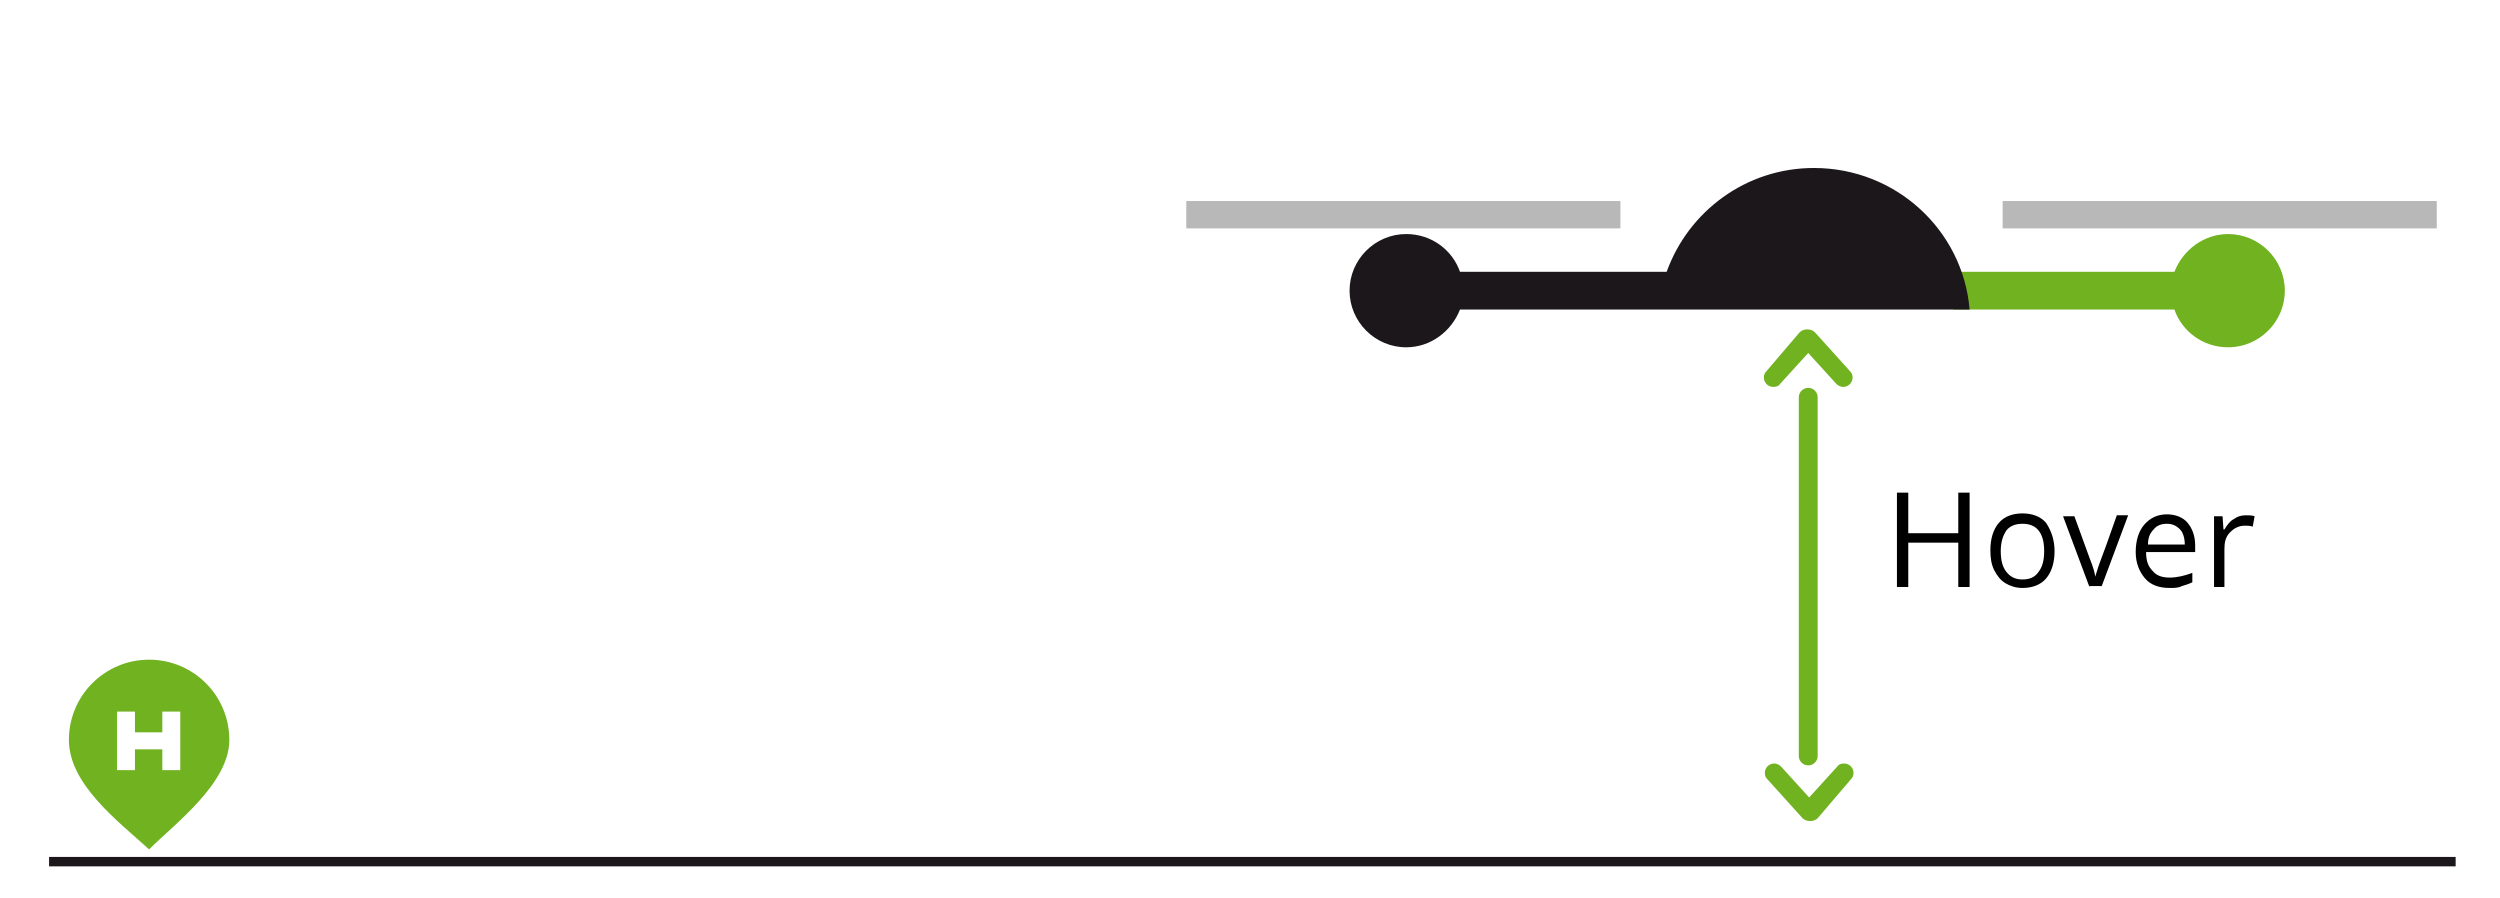
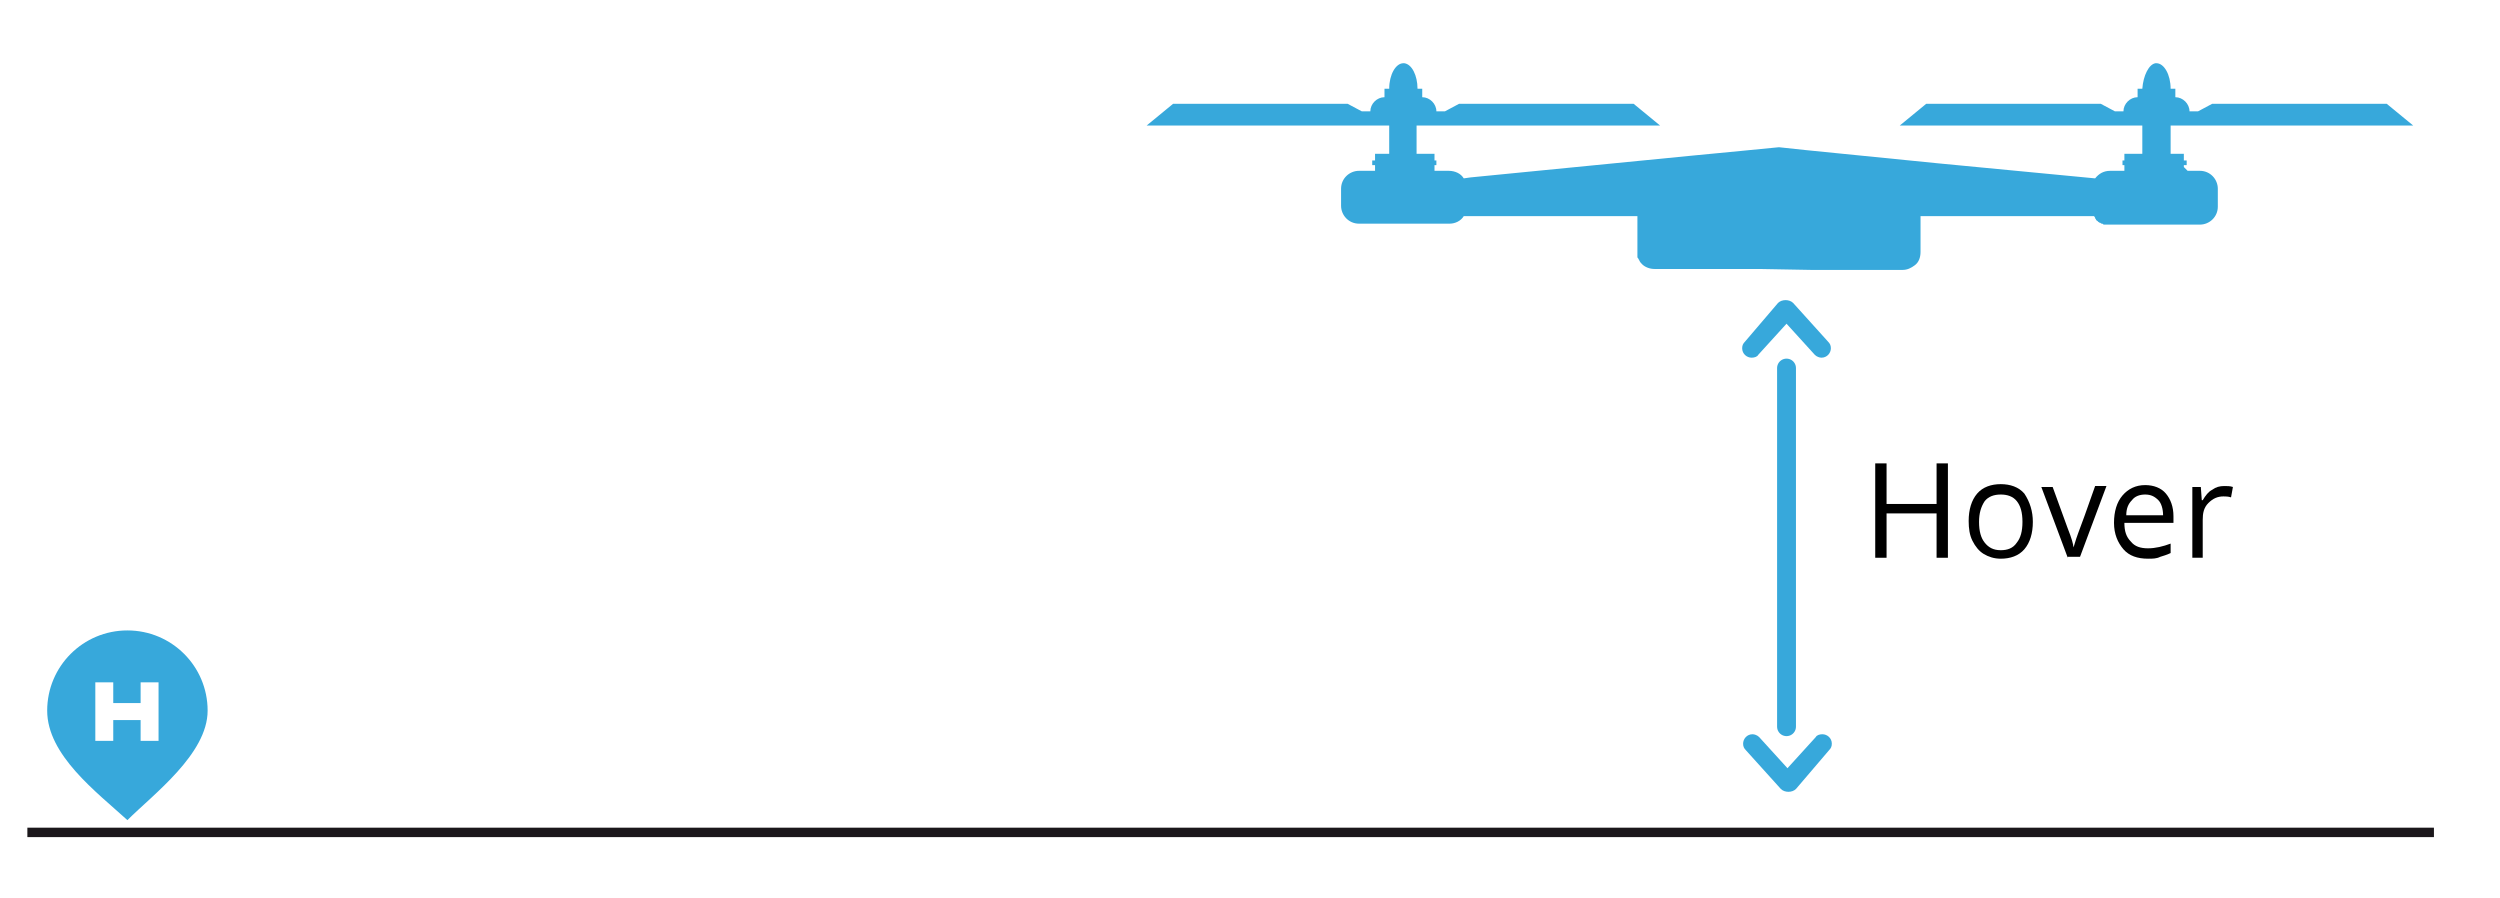
- <svg xmlns="http://www.w3.org/2000/svg" version="1.1" id="Ebene_1" x="0px" y="0px" viewBox="-173 349.9 264.9 95.1" style="enable-background:new -173 349.9 264.9 95.1;" xml:space="preserve">
+ <svg xmlns="http://www.w3.org/2000/svg" version="1.1" id="Ebene_1" x="0px" y="0px" viewBox="-1117 53.9 264.9 95.1" style="enable-background:new -1117 53.9 264.9 95.1;" xml:space="preserve">
  <style type="text/css">
- 	.st0{fill:#71B221;}
- 	.st1{fill:#1B171B;}
- 	.st2{fill:#B8B8B9;}
- 	.st3{fill:none;}
- 	.st4{enable-background:new    ;}
- 	.st5{fill:none;stroke:#71B221;stroke-width:2;stroke-linecap:round;stroke-miterlimit:10;}
- 	.st6{fill:none;stroke:#1B171B;stroke-miterlimit:10;}
+ 	.st0{fill:none;}
+ 	.st1{enable-background:new    ;}
+ 	.st2{fill:#37A8DB;}
+ 	.st3{fill:none;stroke:#37A8DB;stroke-width:2;stroke-linecap:round;stroke-miterlimit:10;}
+ 	.st4{fill:none;stroke:#1B171B;stroke-miterlimit:10;}
</style>
  <g>
    <g>
-       <g>
-         <g>
-           <path class="st0" d="M63.1,374.7c-2.6,0-4.8,1.7-5.7,4H34v4h23.4c0.8,2.3,3,4,5.7,4c3.3,0,6-2.7,6-6      C69.1,377.4,66.4,374.7,63.1,374.7z" />
-           <path class="st1" d="M19.2,367.7c-7.2,0-13.3,4.6-15.6,11h-21.9c-0.8-2.3-3-4-5.7-4c-3.3,0-6,2.7-6,6c0,3.3,2.7,6,6,6      c2.6,0,4.8-1.7,5.7-4h21h31.8h1.2C35,374.3,27.9,367.7,19.2,367.7z" />
-         </g>
-         <rect x="-47.3" y="371.2" class="st2" width="46" height="2.9" />
-         <rect x="39.2" y="371.2" class="st2" width="46" height="2.9" />
-       </g>
-       <rect x="26.7" y="401.5" class="st3" width="67.5" height="13.5" />
-       <g class="st4">
-         <path d="M35.7,412.1h-1.2v-4.7h-5.3v4.7h-1.2v-10h1.2v4.3h5.3v-4.3h1.2V412.1z" />
-         <path d="M44.7,408.3c0,1.2-0.3,2.2-0.9,2.9c-0.6,0.7-1.5,1-2.5,1c-0.7,0-1.3-0.2-1.8-0.5s-0.9-0.8-1.2-1.4     c-0.3-0.6-0.4-1.3-0.4-2.1c0-1.2,0.3-2.2,0.9-2.9c0.6-0.7,1.5-1,2.5-1c1,0,1.9,0.3,2.5,1C44.4,406.2,44.7,407.2,44.7,408.3z      M39,408.3c0,1,0.2,1.7,0.6,2.2c0.4,0.5,0.9,0.8,1.7,0.8c0.7,0,1.3-0.2,1.7-0.8c0.4-0.5,0.6-1.2,0.6-2.2c0-1-0.2-1.7-0.6-2.2     c-0.4-0.5-1-0.7-1.7-0.7c-0.7,0-1.3,0.2-1.7,0.7C39.2,406.7,39,407.4,39,408.3z" />
-         <path d="M48.4,412.1l-2.8-7.5h1.2l1.6,4.4c0.4,1,0.6,1.7,0.6,2H49c0.1-0.2,0.2-0.7,0.5-1.5c0.3-0.8,0.9-2.4,1.8-5h1.2l-2.8,7.5     H48.4z" />
-         <path d="M56.9,412.2c-1.1,0-2-0.3-2.6-1c-0.6-0.7-1-1.6-1-2.8c0-1.2,0.3-2.2,0.9-2.9s1.4-1.1,2.4-1.1c0.9,0,1.7,0.3,2.2,0.9     c0.5,0.6,0.8,1.4,0.8,2.4v0.7h-5.2c0,0.9,0.2,1.5,0.7,2c0.4,0.5,1,0.7,1.8,0.7c0.8,0,1.6-0.2,2.4-0.5v1c-0.4,0.2-0.8,0.3-1.1,0.4     C57.8,412.2,57.4,412.2,56.9,412.2z M56.6,405.4c-0.6,0-1.1,0.2-1.4,0.6c-0.4,0.4-0.6,0.9-0.6,1.6h3.9c0-0.7-0.2-1.3-0.5-1.6     C57.6,405.6,57.2,405.4,56.6,405.4z" />
-         <path d="M65,404.5c0.3,0,0.6,0,0.9,0.1l-0.2,1.1c-0.3-0.1-0.6-0.1-0.8-0.1c-0.6,0-1.1,0.2-1.6,0.7s-0.6,1.1-0.6,1.8v4h-1.1v-7.5     h0.9l0.1,1.4h0.1c0.3-0.5,0.6-0.9,1-1.1C64.1,404.6,64.5,404.5,65,404.5z" />
+       <rect x="-919.6" y="102.4" class="st0" width="67.5" height="13.5" />
+       <g class="st1">
+         <path d="M-910.6,113h-1.2v-4.7h-5.3v4.7h-1.2v-10h1.2v4.3h5.3V103h1.2V113z" />
+         <path d="M-901.6,109.2c0,1.2-0.3,2.2-0.9,2.9c-0.6,0.7-1.5,1-2.5,1c-0.7,0-1.3-0.2-1.8-0.5s-0.9-0.8-1.2-1.4s-0.4-1.3-0.4-2.1     c0-1.2,0.3-2.2,0.9-2.9c0.6-0.7,1.5-1,2.5-1s1.9,0.3,2.5,1C-901.9,107.1-901.6,108.1-901.6,109.2z M-907.3,109.2     c0,1,0.2,1.7,0.6,2.2c0.4,0.5,0.9,0.8,1.7,0.8c0.7,0,1.3-0.2,1.7-0.8c0.4-0.5,0.6-1.2,0.6-2.2s-0.2-1.7-0.6-2.2     c-0.4-0.5-1-0.7-1.7-0.7s-1.3,0.2-1.7,0.7C-907.1,107.6-907.3,108.3-907.3,109.2z" />
+         <path d="M-897.9,113l-2.8-7.5h1.2l1.6,4.4c0.4,1,0.6,1.7,0.6,2l0,0c0.1-0.2,0.2-0.7,0.5-1.5s0.9-2.4,1.8-5h1.2l-2.8,7.5h-1.3V113     z" />
+         <path d="M-889.4,113.1c-1.1,0-2-0.3-2.6-1s-1-1.6-1-2.8c0-1.2,0.3-2.2,0.9-2.9c0.6-0.7,1.4-1.1,2.4-1.1c0.9,0,1.7,0.3,2.2,0.9     s0.8,1.4,0.8,2.4v0.7h-5.2c0,0.9,0.2,1.5,0.7,2c0.4,0.5,1,0.7,1.8,0.7c0.8,0,1.6-0.2,2.4-0.5v1c-0.4,0.2-0.8,0.3-1.1,0.4     C-888.5,113.1-888.9,113.1-889.4,113.1z M-889.7,106.3c-0.6,0-1.1,0.2-1.4,0.6c-0.4,0.4-0.6,0.9-0.6,1.6h3.9     c0-0.7-0.2-1.3-0.5-1.6C-888.7,106.5-889.1,106.3-889.7,106.3z" />
+         <path d="M-881.3,105.4c0.3,0,0.6,0,0.9,0.1l-0.2,1.1c-0.3-0.1-0.6-0.1-0.8-0.1c-0.6,0-1.1,0.2-1.6,0.7s-0.6,1.1-0.6,1.8v4h-1.1     v-7.5h0.9l0.1,1.4h0.1c0.3-0.5,0.6-0.9,1-1.1C-882.2,105.5-881.8,105.4-881.3,105.4z" />
      </g>
      <g>
-         <path class="st0" d="M23.1,432.5L23.1,432.5c0.2-0.2,0.3-0.4,0.3-0.7c0-0.6-0.5-1-1-1c-0.3,0-0.6,0.1-0.7,0.3l0,0l-3,3.3l-3-3.3     l0,0c-0.2-0.2-0.5-0.3-0.7-0.3c-0.6,0-1,0.5-1,1c0,0.3,0.1,0.5,0.3,0.7l0,0l3.7,4.1c0.2,0.2,0.5,0.3,0.8,0.3s0.6-0.1,0.8-0.3     L23.1,432.5z" />
-         <path class="st0" d="M14.2,389.2L14.2,389.2c-0.2,0.2-0.3,0.4-0.3,0.7c0,0.6,0.5,1,1,1c0.3,0,0.6-0.1,0.7-0.3l0,0l3-3.3l3,3.3     l0,0c0.2,0.2,0.5,0.3,0.7,0.3c0.6,0,1-0.5,1-1c0-0.3-0.1-0.5-0.3-0.7l0,0l-3.7-4.1c-0.2-0.2-0.5-0.3-0.8-0.3s-0.6,0.1-0.8,0.3     L14.2,389.2z" />
-         <line class="st5" x1="18.6" y1="392" x2="18.6" y2="430" />
+         <path class="st2" d="M-923.2,133.4L-923.2,133.4c0.2-0.2,0.3-0.4,0.3-0.7c0-0.6-0.5-1-1-1c-0.3,0-0.6,0.1-0.7,0.3l0,0l-3,3.3     l-3-3.3l0,0c-0.2-0.2-0.5-0.3-0.7-0.3c-0.6,0-1,0.5-1,1c0,0.3,0.1,0.5,0.3,0.7l0,0l3.7,4.1c0.2,0.2,0.5,0.3,0.8,0.3     s0.6-0.1,0.8-0.3L-923.2,133.4z" />
+         <path class="st2" d="M-932.1,90.1L-932.1,90.1c-0.2,0.2-0.3,0.4-0.3,0.7c0,0.6,0.5,1,1,1c0.3,0,0.6-0.1,0.7-0.3l0,0l3-3.3l3,3.3     l0,0c0.2,0.2,0.5,0.3,0.7,0.3c0.6,0,1-0.5,1-1c0-0.3-0.1-0.5-0.3-0.7l0,0L-927,86c-0.2-0.2-0.5-0.3-0.8-0.3s-0.6,0.1-0.8,0.3     L-932.1,90.1z" />
+         <line class="st3" x1="-927.7" y1="92.9" x2="-927.7" y2="130.9" />
      </g>
-       <line class="st6" x1="-167.8" y1="441.2" x2="87.2" y2="441.2" />
+       <line class="st4" x1="-1114.1" y1="142.1" x2="-859.1" y2="142.1" />
+       <path class="st2" d="M-925.1,82.5h9.7c0.5,0,0.9-0.2,1.3-0.5c0.4-0.3,0.6-0.8,0.6-1.4v-3.8h7.2h11.2c0,0.1,0.1,0.1,0.1,0.2    c0,0.1,0.1,0.1,0.1,0.2c0,0,0,0,0,0c0,0,0.1,0.1,0.1,0.1c0,0,0.1,0,0.1,0.1c0.1,0,0.1,0.1,0.2,0.1c0.1,0,0.1,0.1,0.2,0.1    c0.1,0,0.1,0,0.2,0.1c0.1,0,0.1,0,0.2,0c0,0,0,0,0,0c0.1,0,0.1,0,0.2,0c0.1,0,0.1,0,0.2,0h9.6c1,0,1.9-0.8,1.9-1.9v-0.6v-0.4v-0.9    c0-1-0.8-1.9-1.9-1.9h-1.3l-0.4-0.4v-0.2h0.3v-0.5h-0.3v-0.7h-1.4l0,0v-3h25.7l0,0h0l-2.8-2.3h-18.5l-1.5,0.8h-0.9    c0-0.8-0.7-1.5-1.5-1.5h0v-0.9h-0.5c0-1.5-0.7-2.7-1.5-2.7c0,0-0.1,0-0.1,0c-0.7,0.1-1.3,1.3-1.4,2.7h-0.5v0.9h0    c-0.8,0-1.5,0.7-1.5,1.5h-0.9l-1.5-0.8h-18.5l-2.8,2.3h25.7v3h-1.9v0.7h-0.2v0.5h0.2v0.6h-1.5c-0.7,0-1.2,0.3-1.6,0.8l-16.7-1.6    l-14-1.4l-2.8-0.3l0,0l0,0l0,0l0,0l-4.1,0.4l-5.2,0.5l-23.4,2.3l-0.7,0.1h0c-0.3-0.5-0.9-0.8-1.6-0.8h-1.5v-0.6h0.2v-0.5h-0.2    v-0.7h-1.9v-3h-1.4h-0.2l0,0h0.3l0,0l0,0h27.1l-2.8-2.3h-18.5l-1.5,0.8h-0.9c0-0.8-0.7-1.5-1.5-1.5h0v-0.9h-0.5    c0-1.4-0.6-2.6-1.4-2.7c0,0-0.1,0-0.1,0c-0.8,0-1.5,1.2-1.5,2.7h-0.5v0.9h0c-0.8,0-1.5,0.7-1.5,1.5h-0.9l-1.5-0.8h-18.5l-2.8,2.3    h0l0,0h25.7v3h-1.5v0.7h-0.3v0.5h0.3v0.6h-1.7c-1,0-1.9,0.8-1.9,1.9v0.9v0.9c0,1,0.8,1.9,1.9,1.9h9.6c0.6,0,1.2-0.3,1.5-0.8h4.6    h13.8v3.8c0,0.1,0,0.1,0,0.2c0,0,0,0.1,0,0.1c0,0,0,0.1,0,0.1c0,0,0,0.1,0,0.1c0,0,0,0,0,0c0,0.1,0,0.1,0.1,0.2c0,0,0,0,0,0    c0,0.1,0.1,0.1,0.1,0.2l0,0c0.1,0.2,0.2,0.3,0.3,0.4c0.3,0.3,0.8,0.5,1.3,0.5h11.1" />
    </g>
-     <path class="st0" d="M-157.2,419.8c-4.7,0-8.5,3.8-8.5,8.5c0,4.7,5.2,8.6,8.5,11.6c2.7-2.7,8.5-7,8.5-11.6   C-148.7,423.6-152.5,419.8-157.2,419.8z M-153.9,431.5h-1.9v-2.2h-2.9v2.2h-1.9v-6.2h1.9v2.2h2.9v-2.2h1.9V431.5z" />
+     <path class="st2" d="M-1103.5,120.7c-4.7,0-8.5,3.8-8.5,8.5c0,4.7,5.2,8.6,8.5,11.6c2.7-2.7,8.5-7,8.5-11.6   C-1095,124.5-1098.8,120.7-1103.5,120.7z M-1100.2,132.4h-1.9v-2.2h-2.9v2.2h-1.9v-6.2h1.9v2.2h2.9v-2.2h1.9V132.4z" />
  </g>
</svg>
